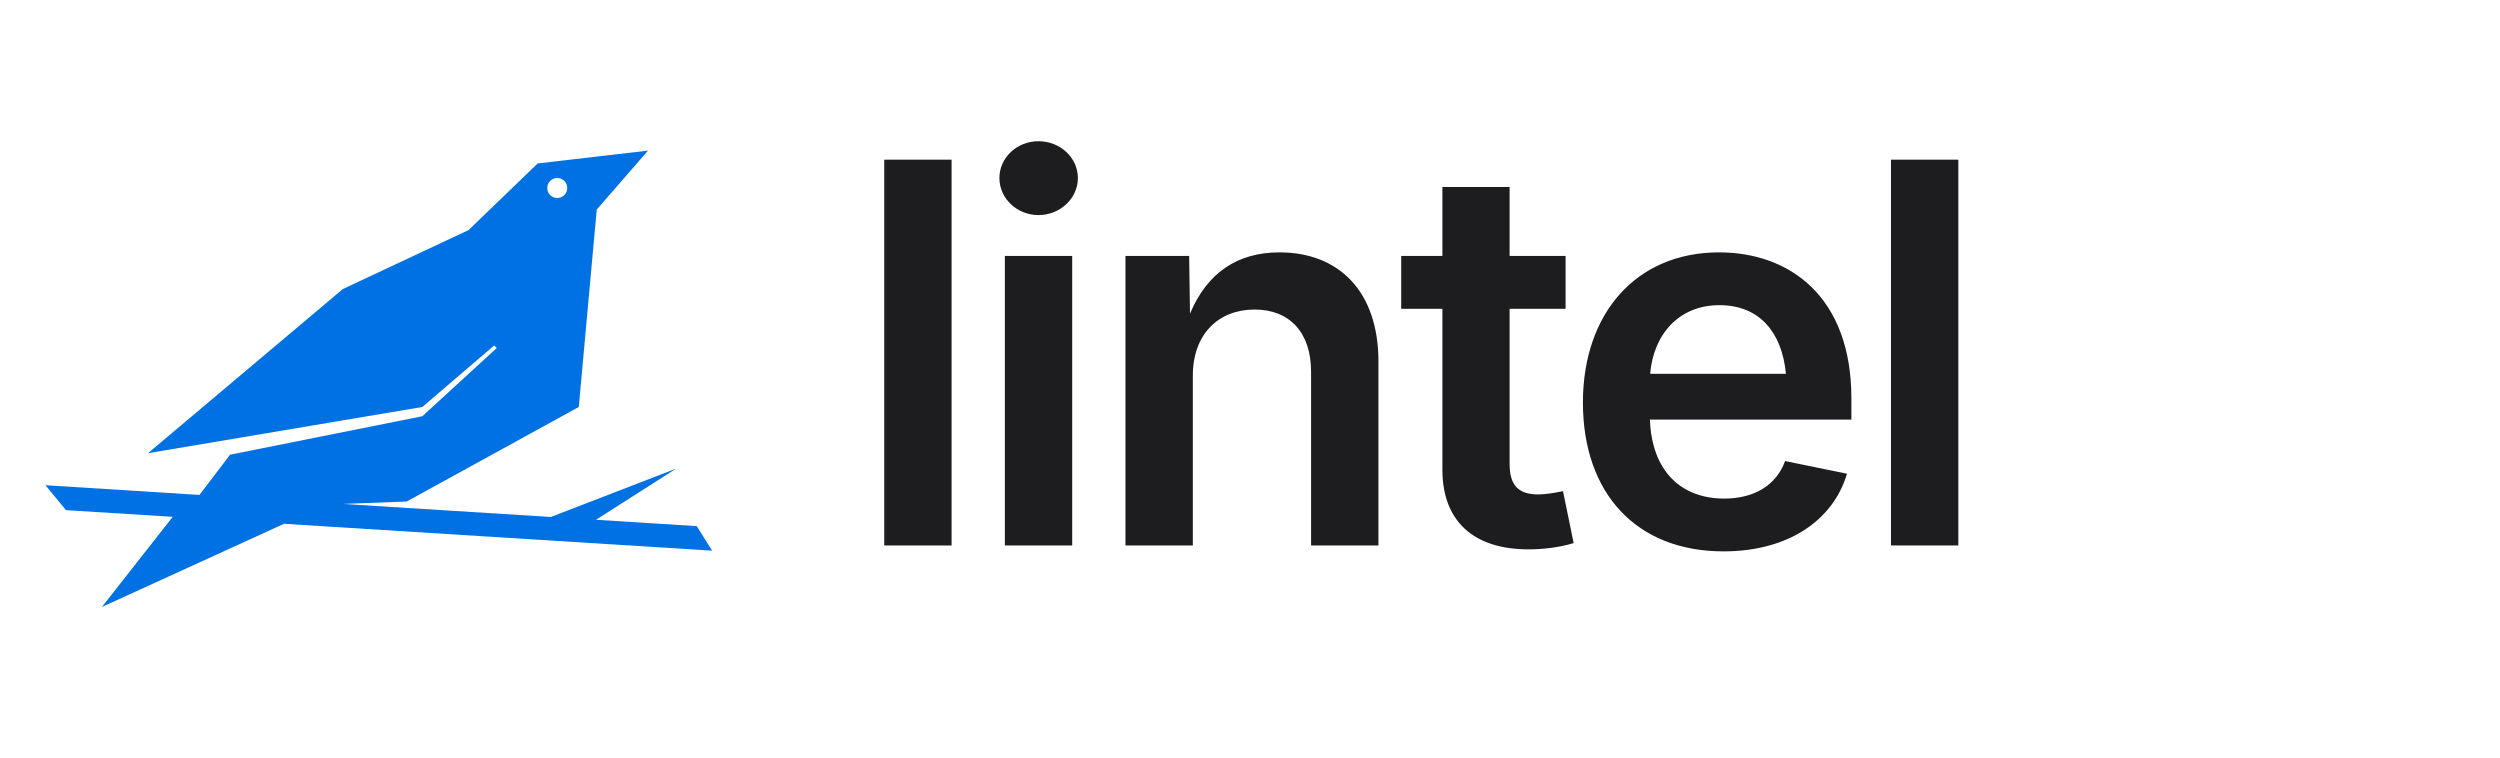
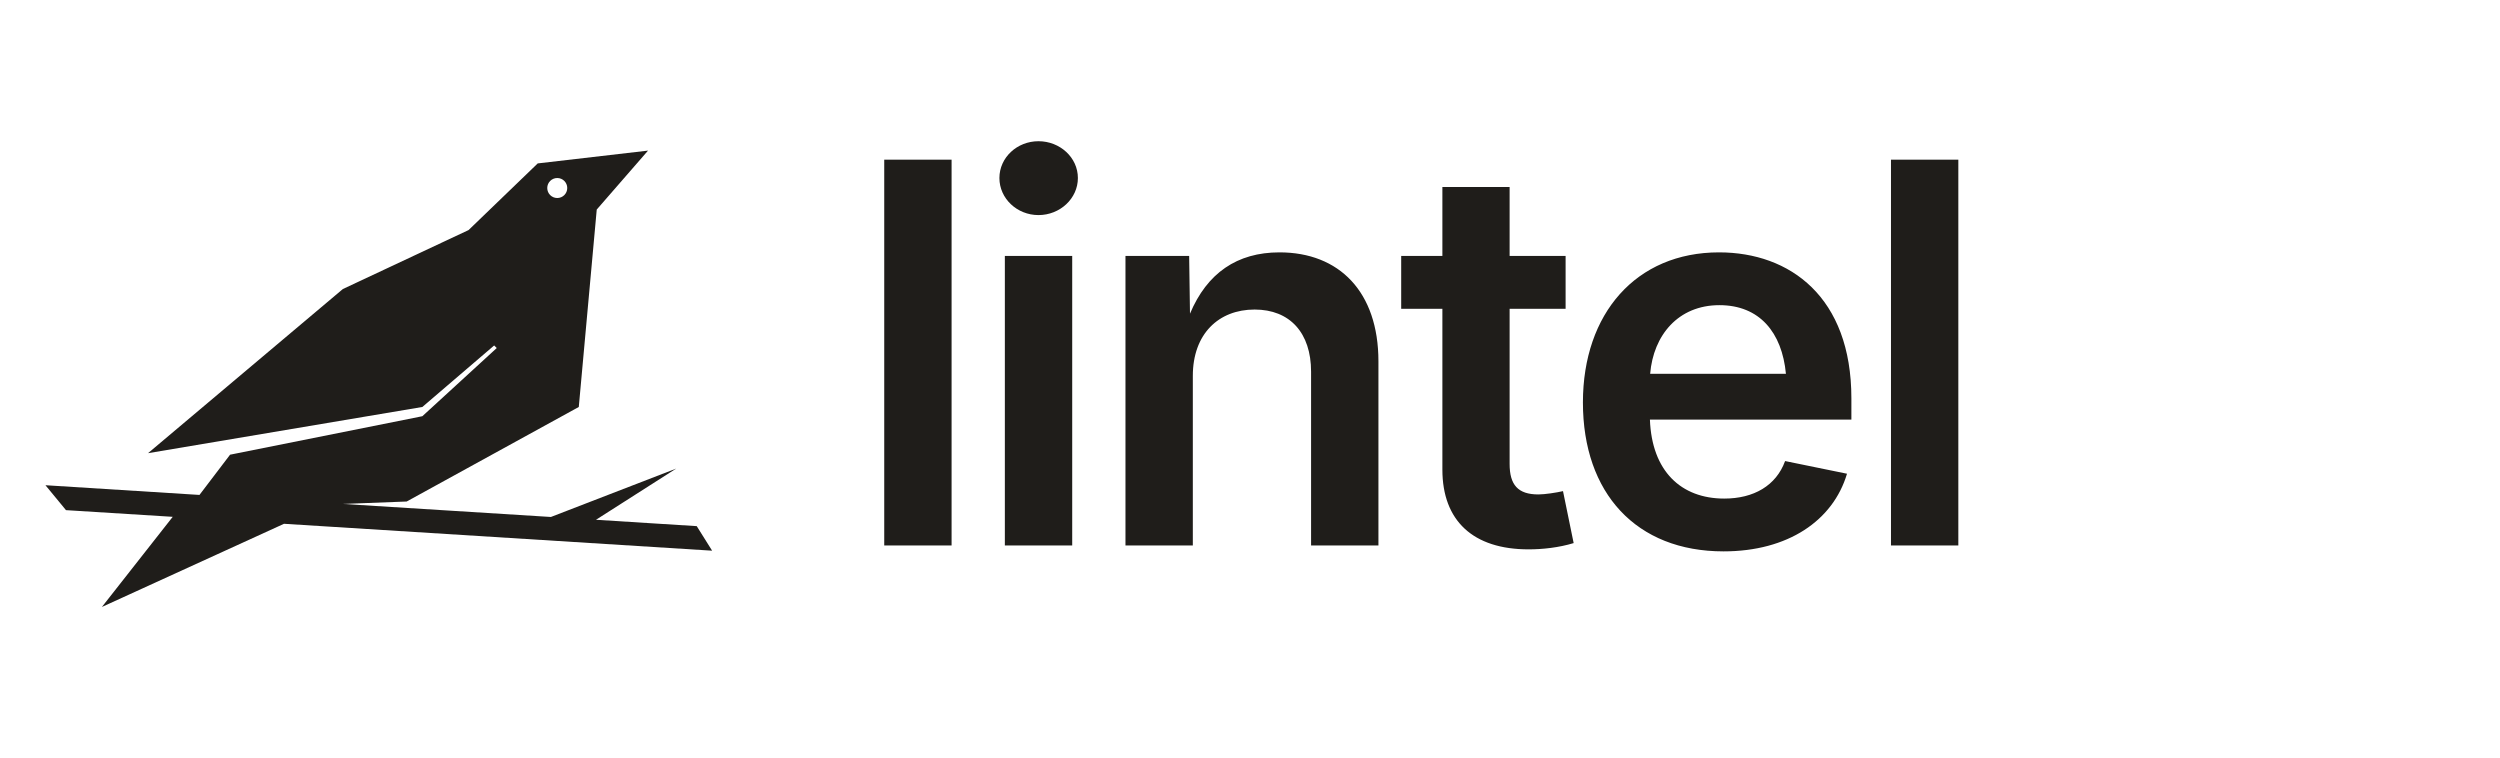
<svg xmlns="http://www.w3.org/2000/svg" viewBox="0 0 330 100">
-   <path fill="#0071E3" fill-rule="evenodd" d="M45.26 38.15 L19.54 59.82 L55.75 53.72 L65.23 45.60 L65.57 45.94 L55.75 54.94 L30.37 60.02 L26.33 65.33 L6.00 64.05 L8.71 67.34 L22.80 68.22 L13.45 80.12 L37.49 69.14 L94.00 72.69 L91.97 69.45 L78.67 68.61 L89.26 61.85 L72.72 68.24 L45.26 66.52 L53.68 66.20 L76.40 53.72 L78.77 27.66 L85.54 19.88 L70.98 21.57 L61.85 30.37 Z M72.237 24.818 A1.320 1.320 0 1 0 74.877 24.818 A1.320 1.320 0 1 0 72.237 24.818 Z" />
-   <text x="112" y="72" font-family="-apple-system, BlinkMacSystemFont, 'Inter', 'Segoe UI', sans-serif" font-size="70" font-weight="600" letter-spacing="-2.4" fill="#1D1D1F">lintel</text>
+   <path fill="#1F1D1A" fill-rule="evenodd" d="M45.26 38.15 L19.54 59.82 L55.75 53.72 L65.23 45.60 L65.57 45.94 L55.75 54.94 L30.37 60.02 L26.33 65.33 L6.00 64.05 L8.71 67.34 L22.80 68.22 L13.45 80.12 L37.49 69.14 L94.00 72.69 L91.97 69.45 L78.67 68.61 L89.26 61.85 L72.72 68.24 L45.26 66.52 L53.68 66.20 L76.40 53.72 L78.77 27.66 L85.54 19.88 L70.98 21.57 L61.85 30.37 Z M72.237 24.818 A1.320 1.320 0 1 0 74.877 24.818 A1.320 1.320 0 1 0 72.237 24.818 Z" />
+   <text x="112" y="72" font-family="-apple-system, BlinkMacSystemFont, 'Inter', 'Segoe UI', sans-serif" font-size="70" font-weight="600" letter-spacing="-2.4" fill="#1F1D1A">lintel</text>
</svg>
